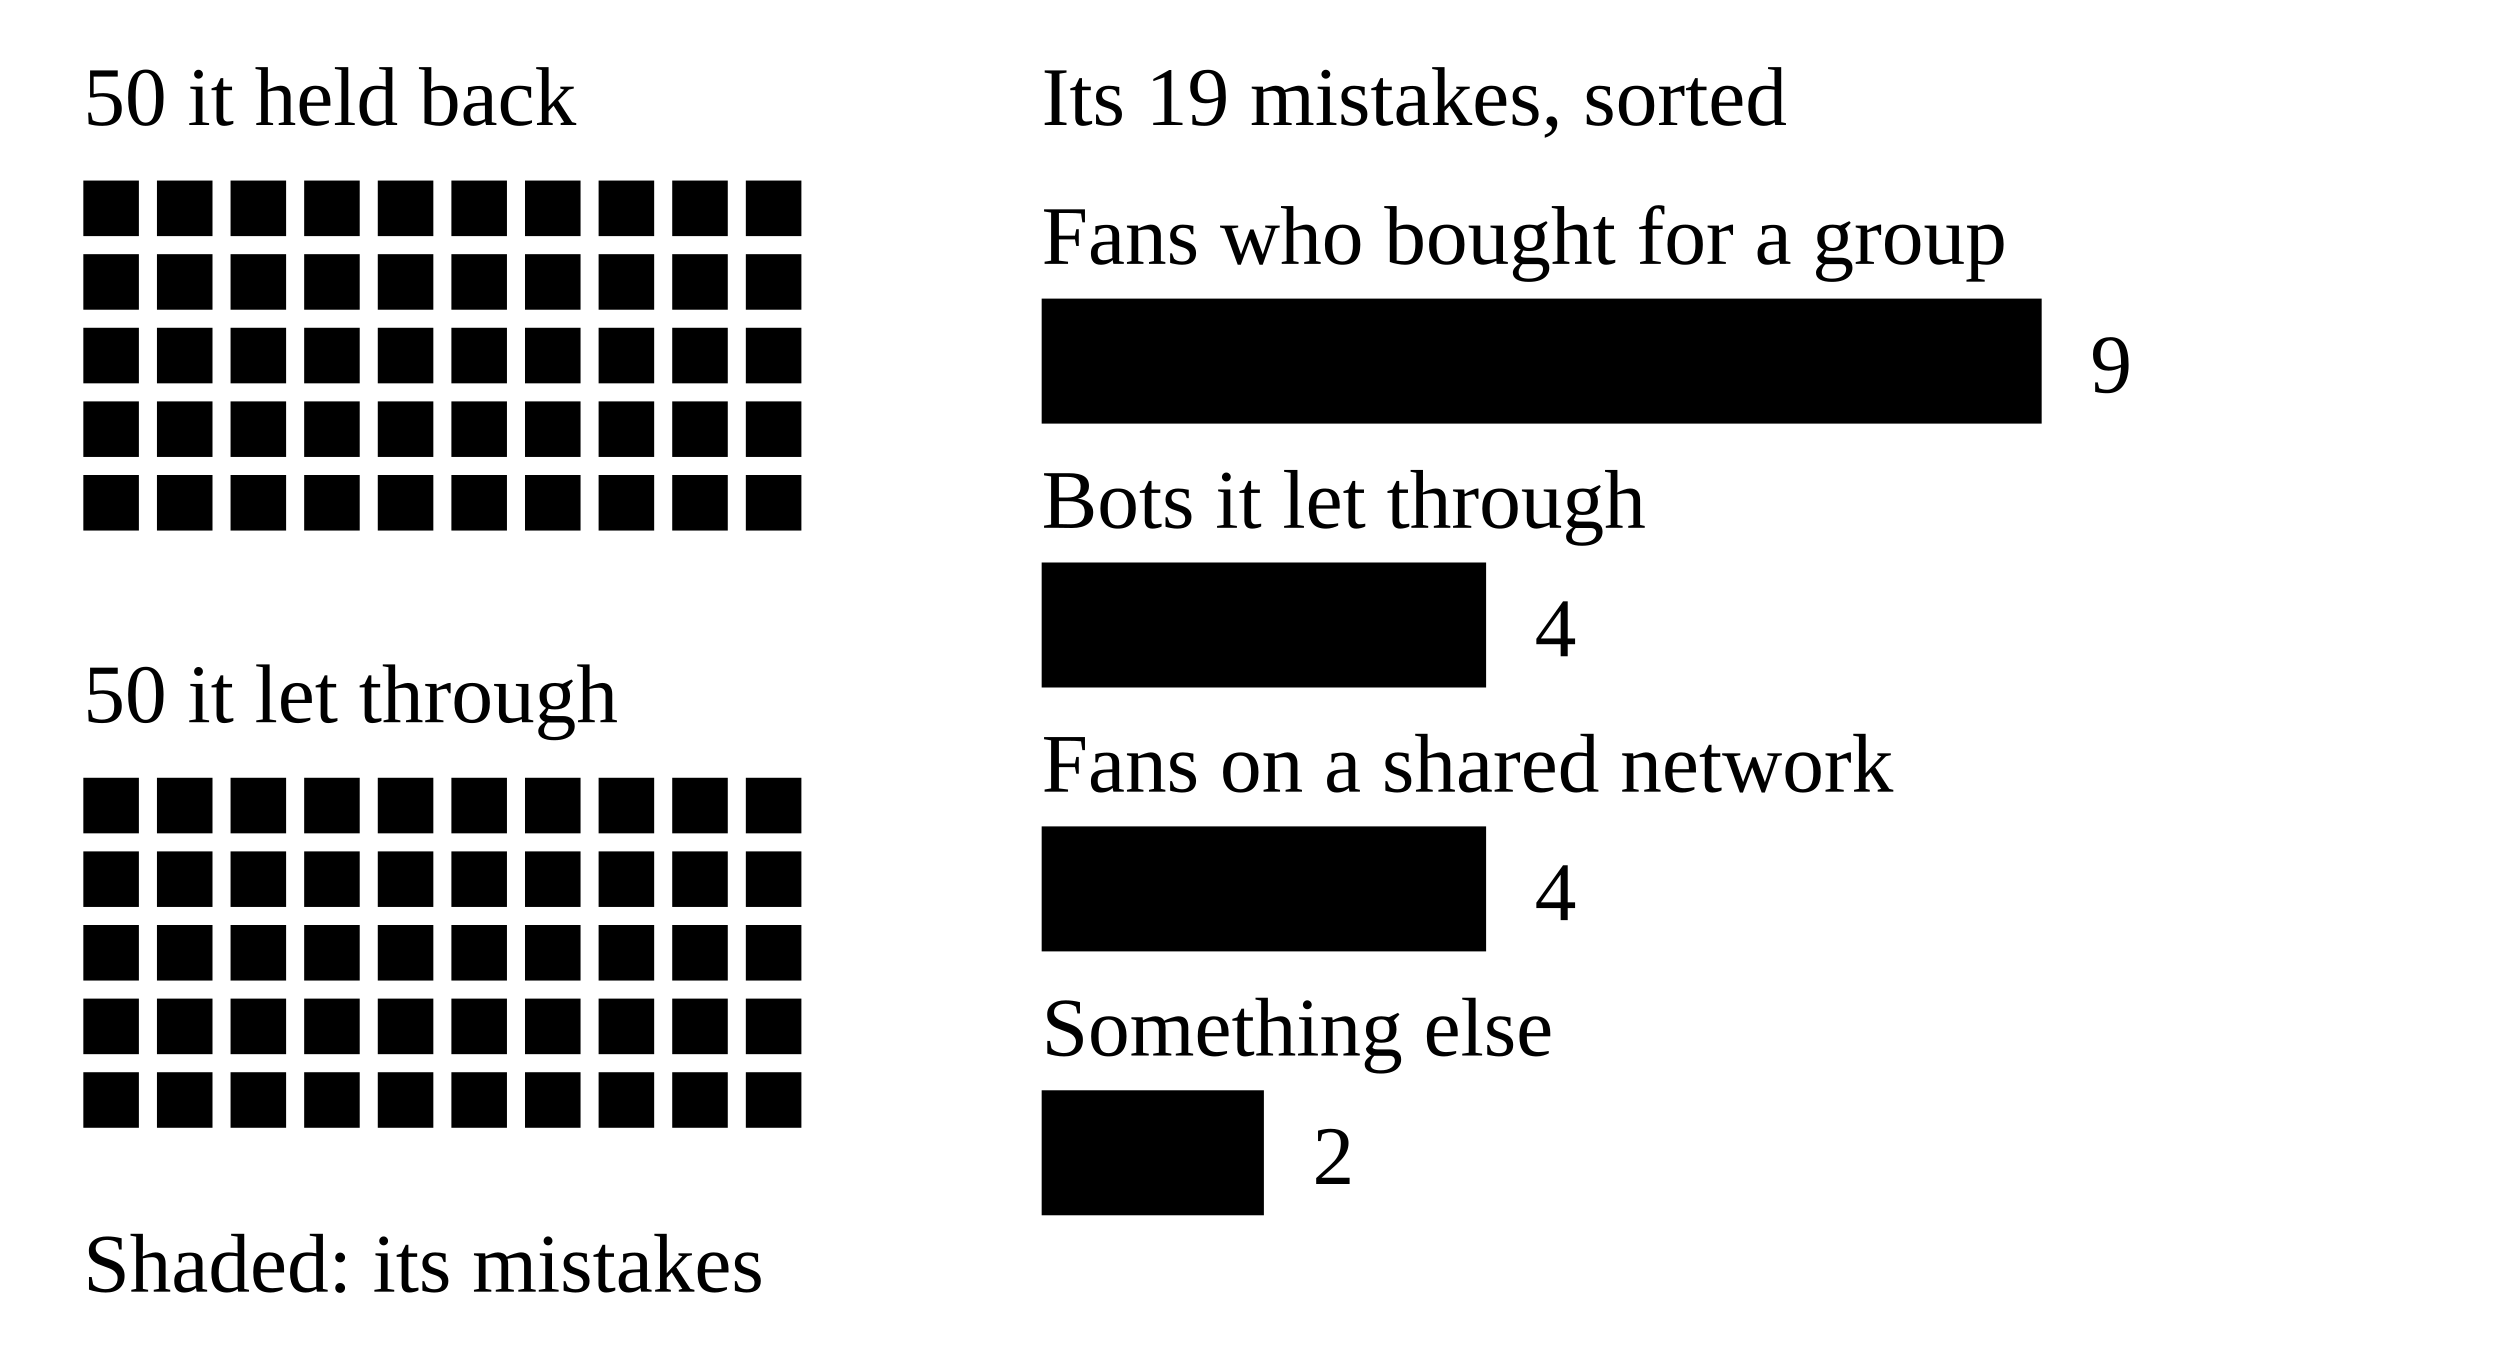
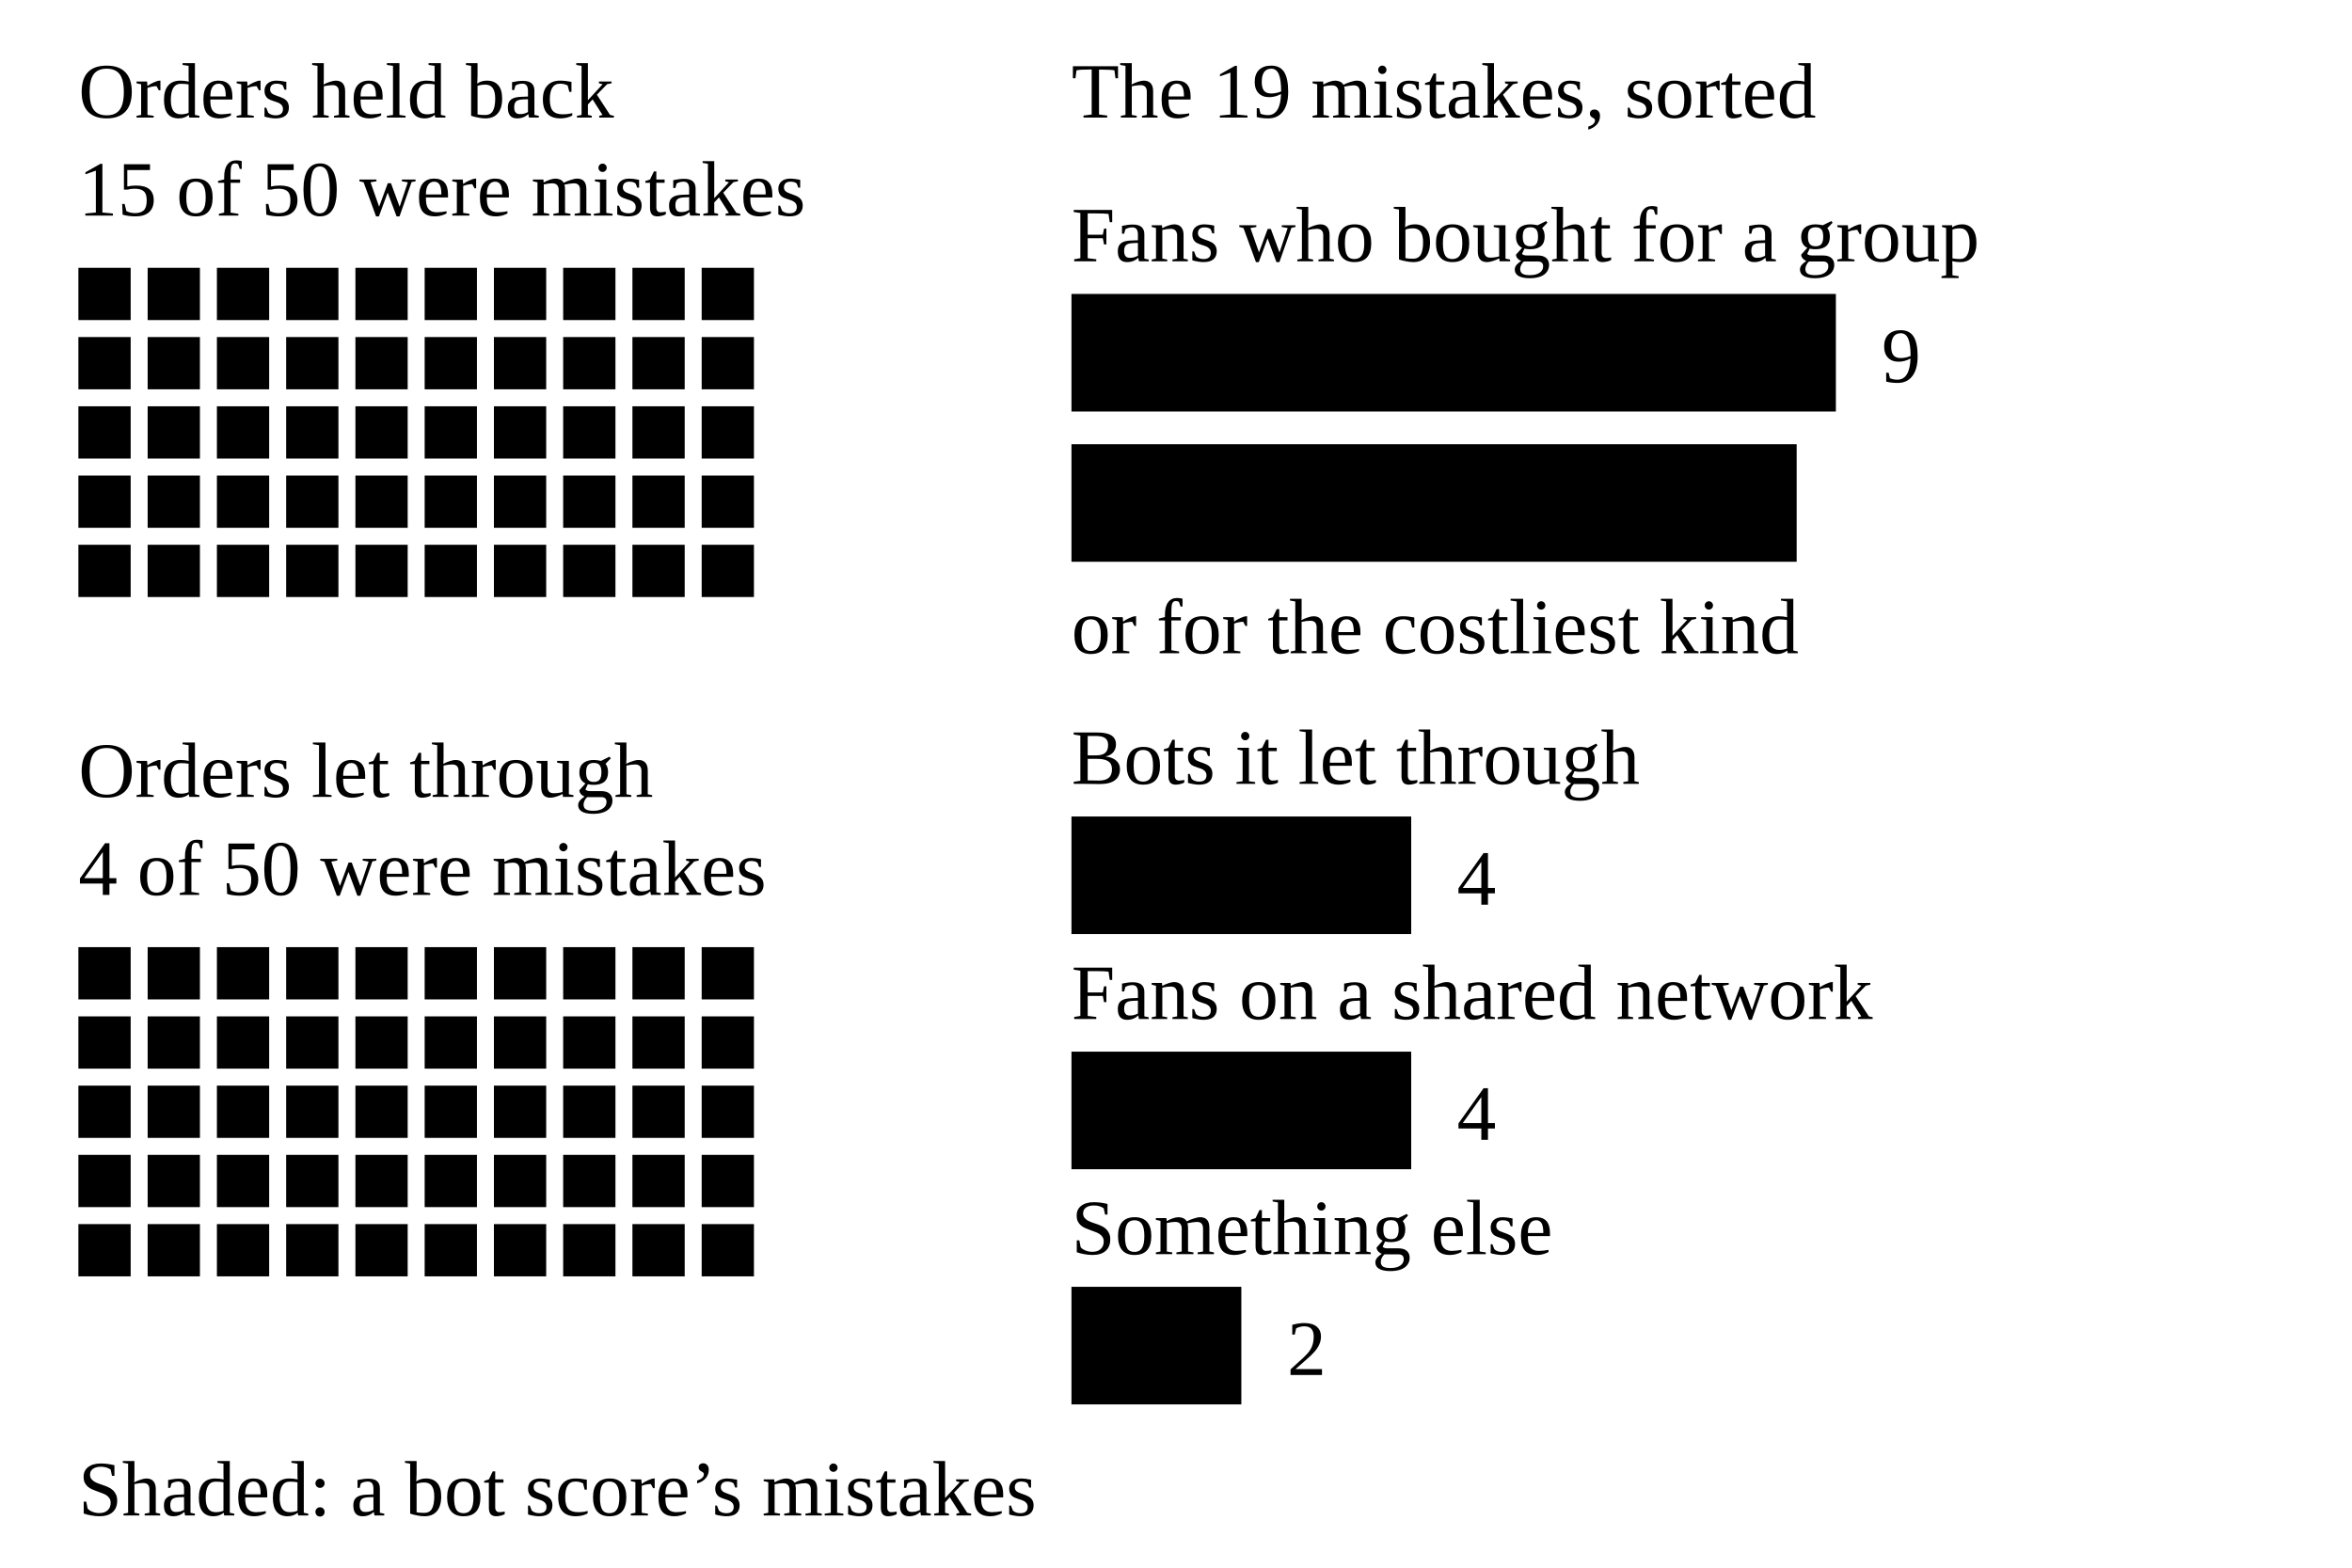
- <svg xmlns="http://www.w3.org/2000/svg" class="fig" viewBox="0 0 360 196" role="img" aria-labelledby="fig-err-title fig-err-desc">
-   <text class="fig-label" x="12" y="18">50 it held back</text>
-   <text class="fig-label" x="12" y="104">50 it let through</text>
+ <svg xmlns="http://www.w3.org/2000/svg" class="fig" viewBox="0 0 360 240" role="img" aria-labelledby="fig-err-title fig-err-desc">
+   <text class="fig-label" x="12" y="18">Orders held back</text>
+   <text class="fig-note" x="12" y="33">15 of 50 were mistakes</text>
+   <text class="fig-label" x="12" y="122">Orders let through</text>
+   <text class="fig-note" x="12" y="137">4 of 50 were mistakes</text>
  <g class="fig-cell">
-     <rect x="12.0" y="26.0" width="8" height="8" />
-     <rect x="22.6" y="26.0" width="8" height="8" />
-     <rect x="33.2" y="26.0" width="8" height="8" />
-     <rect x="43.8" y="26.0" width="8" height="8" />
-     <rect x="54.4" y="26.0" width="8" height="8" />
-     <rect x="65.0" y="26.0" width="8" height="8" />
-     <rect x="75.6" y="26.0" width="8" height="8" />
-     <rect x="86.2" y="26.0" width="8" height="8" />
-     <rect x="96.8" y="26.0" width="8" height="8" />
-     <rect x="107.4" y="26.0" width="8" height="8" />
-     <rect x="12.0" y="36.6" width="8" height="8" />
-     <rect x="22.6" y="36.6" width="8" height="8" />
-     <rect x="33.2" y="36.6" width="8" height="8" />
-     <rect x="43.8" y="36.6" width="8" height="8" />
-     <rect x="54.4" y="36.6" width="8" height="8" />
-     <rect x="65.0" y="36.6" width="8" height="8" />
-     <rect x="75.6" y="36.6" width="8" height="8" />
-     <rect x="86.2" y="36.6" width="8" height="8" />
-     <rect x="96.8" y="36.6" width="8" height="8" />
-     <rect x="107.4" y="36.6" width="8" height="8" />
-     <rect x="12.0" y="47.2" width="8" height="8" />
-     <rect x="22.6" y="47.2" width="8" height="8" />
-     <rect x="33.2" y="47.2" width="8" height="8" />
-     <rect x="43.8" y="47.2" width="8" height="8" />
-     <rect x="54.4" y="47.2" width="8" height="8" />
-     <rect x="65.0" y="47.2" width="8" height="8" />
-     <rect x="75.6" y="47.2" width="8" height="8" />
-     <rect x="86.2" y="47.2" width="8" height="8" />
-     <rect x="96.8" y="47.2" width="8" height="8" />
-     <rect x="107.4" y="47.2" width="8" height="8" />
-     <rect x="12.0" y="57.8" width="8" height="8" />
-     <rect x="22.6" y="57.8" width="8" height="8" />
-     <rect x="33.2" y="57.8" width="8" height="8" />
-     <rect x="43.8" y="57.8" width="8" height="8" />
-     <rect x="54.4" y="57.8" width="8" height="8" />
-     <rect x="12.0" y="112.0" width="8" height="8" />
-     <rect x="22.6" y="112.0" width="8" height="8" />
-     <rect x="33.2" y="112.0" width="8" height="8" />
-     <rect x="43.8" y="112.0" width="8" height="8" />
-     <rect x="54.4" y="112.0" width="8" height="8" />
-     <rect x="65.0" y="112.0" width="8" height="8" />
-     <rect x="75.6" y="112.0" width="8" height="8" />
-     <rect x="86.2" y="112.0" width="8" height="8" />
-     <rect x="96.8" y="112.0" width="8" height="8" />
-     <rect x="107.4" y="112.0" width="8" height="8" />
-     <rect x="12.0" y="122.6" width="8" height="8" />
-     <rect x="22.6" y="122.6" width="8" height="8" />
-     <rect x="33.2" y="122.6" width="8" height="8" />
-     <rect x="43.8" y="122.6" width="8" height="8" />
-     <rect x="54.4" y="122.6" width="8" height="8" />
-     <rect x="65.0" y="122.6" width="8" height="8" />
-     <rect x="75.6" y="122.6" width="8" height="8" />
-     <rect x="86.2" y="122.6" width="8" height="8" />
-     <rect x="96.8" y="122.6" width="8" height="8" />
-     <rect x="107.4" y="122.6" width="8" height="8" />
-     <rect x="12.0" y="133.2" width="8" height="8" />
-     <rect x="22.6" y="133.2" width="8" height="8" />
-     <rect x="33.2" y="133.2" width="8" height="8" />
-     <rect x="43.8" y="133.2" width="8" height="8" />
-     <rect x="54.4" y="133.2" width="8" height="8" />
-     <rect x="65.0" y="133.2" width="8" height="8" />
-     <rect x="75.6" y="133.2" width="8" height="8" />
-     <rect x="86.2" y="133.2" width="8" height="8" />
-     <rect x="96.8" y="133.2" width="8" height="8" />
-     <rect x="107.4" y="133.2" width="8" height="8" />
-     <rect x="12.0" y="143.8" width="8" height="8" />
-     <rect x="22.6" y="143.8" width="8" height="8" />
-     <rect x="33.2" y="143.8" width="8" height="8" />
-     <rect x="43.8" y="143.8" width="8" height="8" />
-     <rect x="54.4" y="143.8" width="8" height="8" />
-     <rect x="65.0" y="143.8" width="8" height="8" />
-     <rect x="75.6" y="143.8" width="8" height="8" />
-     <rect x="86.2" y="143.8" width="8" height="8" />
-     <rect x="96.8" y="143.8" width="8" height="8" />
-     <rect x="107.4" y="143.8" width="8" height="8" />
-     <rect x="12.0" y="154.4" width="8" height="8" />
-     <rect x="22.6" y="154.4" width="8" height="8" />
-     <rect x="33.2" y="154.4" width="8" height="8" />
-     <rect x="43.8" y="154.4" width="8" height="8" />
-     <rect x="54.4" y="154.4" width="8" height="8" />
-     <rect x="65.0" y="154.4" width="8" height="8" />
+     <rect x="12.0" y="41.0" width="8" height="8" />
+     <rect x="22.6" y="41.0" width="8" height="8" />
+     <rect x="33.2" y="41.0" width="8" height="8" />
+     <rect x="43.8" y="41.0" width="8" height="8" />
+     <rect x="54.4" y="41.0" width="8" height="8" />
+     <rect x="65.0" y="41.0" width="8" height="8" />
+     <rect x="75.6" y="41.0" width="8" height="8" />
+     <rect x="86.2" y="41.0" width="8" height="8" />
+     <rect x="96.8" y="41.0" width="8" height="8" />
+     <rect x="107.4" y="41.0" width="8" height="8" />
+     <rect x="12.0" y="51.6" width="8" height="8" />
+     <rect x="22.6" y="51.6" width="8" height="8" />
+     <rect x="33.2" y="51.6" width="8" height="8" />
+     <rect x="43.8" y="51.6" width="8" height="8" />
+     <rect x="54.4" y="51.6" width="8" height="8" />
+     <rect x="65.0" y="51.6" width="8" height="8" />
+     <rect x="75.6" y="51.6" width="8" height="8" />
+     <rect x="86.2" y="51.6" width="8" height="8" />
+     <rect x="96.8" y="51.6" width="8" height="8" />
+     <rect x="107.4" y="51.6" width="8" height="8" />
+     <rect x="12.0" y="62.2" width="8" height="8" />
+     <rect x="22.6" y="62.2" width="8" height="8" />
+     <rect x="33.2" y="62.2" width="8" height="8" />
+     <rect x="43.8" y="62.2" width="8" height="8" />
+     <rect x="54.4" y="62.2" width="8" height="8" />
+     <rect x="65.0" y="62.2" width="8" height="8" />
+     <rect x="75.6" y="62.2" width="8" height="8" />
+     <rect x="86.2" y="62.2" width="8" height="8" />
+     <rect x="96.8" y="62.2" width="8" height="8" />
+     <rect x="107.4" y="62.2" width="8" height="8" />
+     <rect x="12.0" y="72.8" width="8" height="8" />
+     <rect x="22.6" y="72.8" width="8" height="8" />
+     <rect x="33.2" y="72.8" width="8" height="8" />
+     <rect x="43.8" y="72.8" width="8" height="8" />
+     <rect x="54.4" y="72.8" width="8" height="8" />
+     <rect x="12.0" y="145.0" width="8" height="8" />
+     <rect x="22.6" y="145.0" width="8" height="8" />
+     <rect x="33.2" y="145.0" width="8" height="8" />
+     <rect x="43.8" y="145.0" width="8" height="8" />
+     <rect x="54.4" y="145.0" width="8" height="8" />
+     <rect x="65.0" y="145.0" width="8" height="8" />
+     <rect x="75.6" y="145.0" width="8" height="8" />
+     <rect x="86.2" y="145.0" width="8" height="8" />
+     <rect x="96.8" y="145.0" width="8" height="8" />
+     <rect x="107.4" y="145.0" width="8" height="8" />
+     <rect x="12.0" y="155.6" width="8" height="8" />
+     <rect x="22.6" y="155.6" width="8" height="8" />
+     <rect x="33.2" y="155.6" width="8" height="8" />
+     <rect x="43.8" y="155.6" width="8" height="8" />
+     <rect x="54.4" y="155.6" width="8" height="8" />
+     <rect x="65.0" y="155.6" width="8" height="8" />
+     <rect x="75.6" y="155.6" width="8" height="8" />
+     <rect x="86.2" y="155.6" width="8" height="8" />
+     <rect x="96.8" y="155.6" width="8" height="8" />
+     <rect x="107.4" y="155.6" width="8" height="8" />
+     <rect x="12.0" y="166.2" width="8" height="8" />
+     <rect x="22.6" y="166.2" width="8" height="8" />
+     <rect x="33.2" y="166.2" width="8" height="8" />
+     <rect x="43.8" y="166.2" width="8" height="8" />
+     <rect x="54.4" y="166.2" width="8" height="8" />
+     <rect x="65.0" y="166.2" width="8" height="8" />
+     <rect x="75.6" y="166.2" width="8" height="8" />
+     <rect x="86.2" y="166.2" width="8" height="8" />
+     <rect x="96.8" y="166.2" width="8" height="8" />
+     <rect x="107.4" y="166.2" width="8" height="8" />
+     <rect x="12.0" y="176.8" width="8" height="8" />
+     <rect x="22.6" y="176.8" width="8" height="8" />
+     <rect x="33.2" y="176.8" width="8" height="8" />
+     <rect x="43.8" y="176.8" width="8" height="8" />
+     <rect x="54.4" y="176.8" width="8" height="8" />
+     <rect x="65.0" y="176.8" width="8" height="8" />
+     <rect x="75.6" y="176.8" width="8" height="8" />
+     <rect x="86.2" y="176.8" width="8" height="8" />
+     <rect x="96.8" y="176.8" width="8" height="8" />
+     <rect x="107.4" y="176.8" width="8" height="8" />
+     <rect x="12.0" y="187.4" width="8" height="8" />
+     <rect x="22.6" y="187.4" width="8" height="8" />
+     <rect x="33.2" y="187.4" width="8" height="8" />
+     <rect x="43.8" y="187.4" width="8" height="8" />
+     <rect x="54.4" y="187.4" width="8" height="8" />
+     <rect x="65.0" y="187.4" width="8" height="8" />
  </g>
  <g class="fig-loss">
-     <rect x="65.0" y="57.8" width="8" height="8" />
-     <rect x="75.6" y="57.8" width="8" height="8" />
-     <rect x="86.2" y="57.8" width="8" height="8" />
-     <rect x="96.8" y="57.8" width="8" height="8" />
-     <rect x="107.4" y="57.8" width="8" height="8" />
-     <rect x="12.0" y="68.4" width="8" height="8" />
-     <rect x="22.6" y="68.4" width="8" height="8" />
-     <rect x="33.2" y="68.4" width="8" height="8" />
-     <rect x="43.8" y="68.4" width="8" height="8" />
-     <rect x="54.4" y="68.4" width="8" height="8" />
-     <rect x="65.0" y="68.4" width="8" height="8" />
-     <rect x="75.6" y="68.4" width="8" height="8" />
-     <rect x="86.2" y="68.4" width="8" height="8" />
-     <rect x="96.8" y="68.4" width="8" height="8" />
-     <rect x="107.4" y="68.4" width="8" height="8" />
-     <rect x="75.6" y="154.4" width="8" height="8" />
-     <rect x="86.2" y="154.4" width="8" height="8" />
-     <rect x="96.8" y="154.4" width="8" height="8" />
-     <rect x="107.4" y="154.4" width="8" height="8" />
+     <rect x="65.0" y="72.8" width="8" height="8" />
+     <rect x="75.6" y="72.8" width="8" height="8" />
+     <rect x="86.2" y="72.8" width="8" height="8" />
+     <rect x="96.8" y="72.8" width="8" height="8" />
+     <rect x="107.4" y="72.8" width="8" height="8" />
+     <rect x="12.0" y="83.4" width="8" height="8" />
+     <rect x="22.6" y="83.4" width="8" height="8" />
+     <rect x="33.2" y="83.4" width="8" height="8" />
+     <rect x="43.8" y="83.4" width="8" height="8" />
+     <rect x="54.4" y="83.4" width="8" height="8" />
+     <rect x="65.0" y="83.4" width="8" height="8" />
+     <rect x="75.6" y="83.4" width="8" height="8" />
+     <rect x="86.2" y="83.4" width="8" height="8" />
+     <rect x="96.8" y="83.4" width="8" height="8" />
+     <rect x="107.4" y="83.4" width="8" height="8" />
+     <rect x="75.6" y="187.4" width="8" height="8" />
+     <rect x="86.2" y="187.4" width="8" height="8" />
+     <rect x="96.8" y="187.4" width="8" height="8" />
+     <rect x="107.4" y="187.4" width="8" height="8" />
  </g>
-   <text class="fig-note" x="12" y="186">Shaded: its mistakes</text>
-   <text class="fig-label" x="150" y="18">Its 19 mistakes, sorted</text>
-   <text class="fig-item" x="150" y="38">Fans who bought for a group</text>
-   <rect class="fig-pipe" x="150" y="43" width="144" height="18" />
-   <rect class="fig-mark" x="150.75" y="43.75" width="142.5" height="16.5" />
-   <text class="fig-label fig-on-mark" x="156" y="56.5">Test this first</text>
-   <text class="fig-label" x="301" y="56.5">9</text>
-   <text class="fig-item" x="150" y="76">Bots it let through</text>
-   <rect class="fig-loss" x="150" y="81" width="64" height="18" />
-   <text class="fig-label" x="221" y="94.5">4</text>
-   <text class="fig-item" x="150" y="114">Fans on a shared network</text>
-   <rect class="fig-loss" x="150" y="119" width="64" height="18" />
-   <text class="fig-label" x="221" y="132.5">4</text>
-   <text class="fig-item" x="150" y="152">Something else</text>
-   <rect class="fig-loss" x="150" y="157" width="32" height="18" />
-   <text class="fig-label" x="189" y="170.5">2</text>
+   <text class="fig-note" x="12" y="232">Shaded: a bot score’s mistakes</text>
+   <text class="fig-label" x="164" y="18">The 19 mistakes, sorted</text>
+   <text class="fig-item" x="164" y="40">Fans who bought for a group</text>
+   <rect class="fig-loss" x="164" y="45" width="117" height="18" />
+   <text class="fig-label" x="288" y="58.5">9</text>
+   <rect class="fig-mark" x="164" y="68" width="111" height="18" />
+   <text class="fig-label fig-on-mark" x="168" y="81">Test for this first</text>
+   <text class="fig-note" x="164" y="100">or for the costliest kind</text>
+   <text class="fig-item" x="164" y="120">Bots it let through</text>
+   <rect class="fig-loss" x="164" y="125" width="52" height="18" />
+   <text class="fig-label" x="223" y="138.5">4</text>
+   <text class="fig-item" x="164" y="156">Fans on a shared network</text>
+   <rect class="fig-loss" x="164" y="161" width="52" height="18" />
+   <text class="fig-label" x="223" y="174.5">4</text>
+   <text class="fig-item" x="164" y="192">Something else</text>
+   <rect class="fig-loss" x="164" y="197" width="26" height="18" />
+   <text class="fig-label" x="197" y="210.5">2</text>
</svg>
